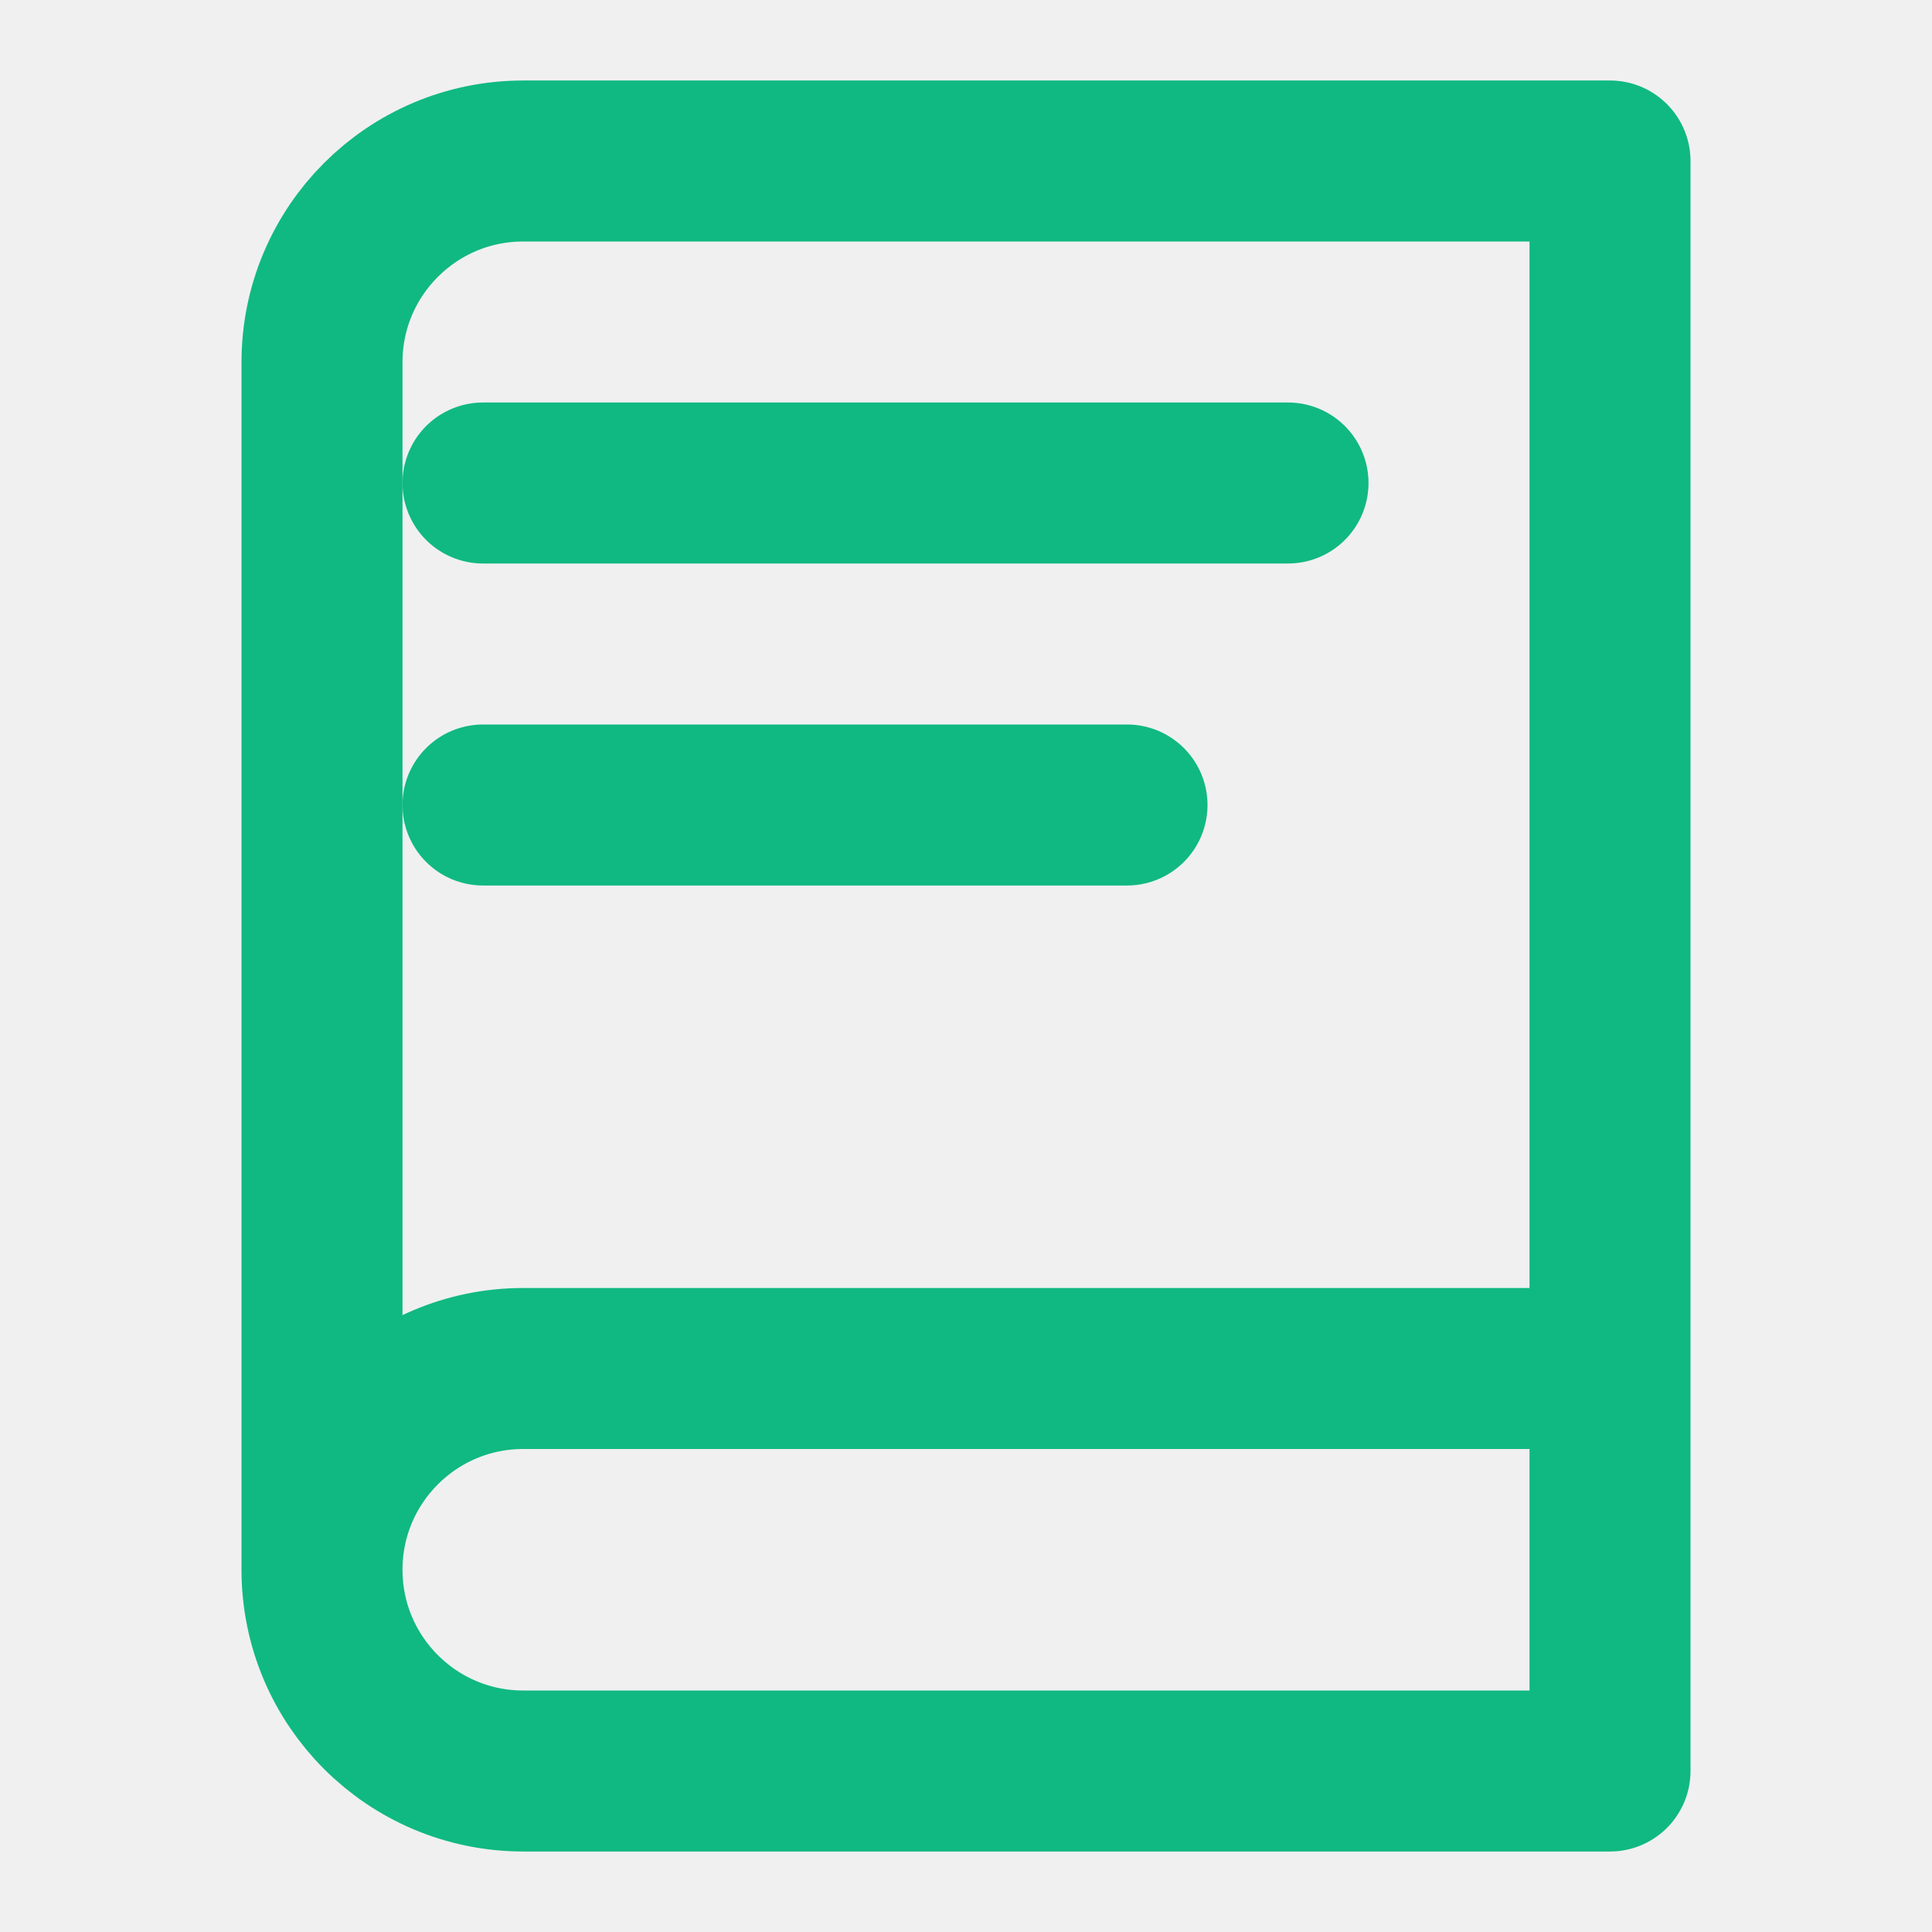
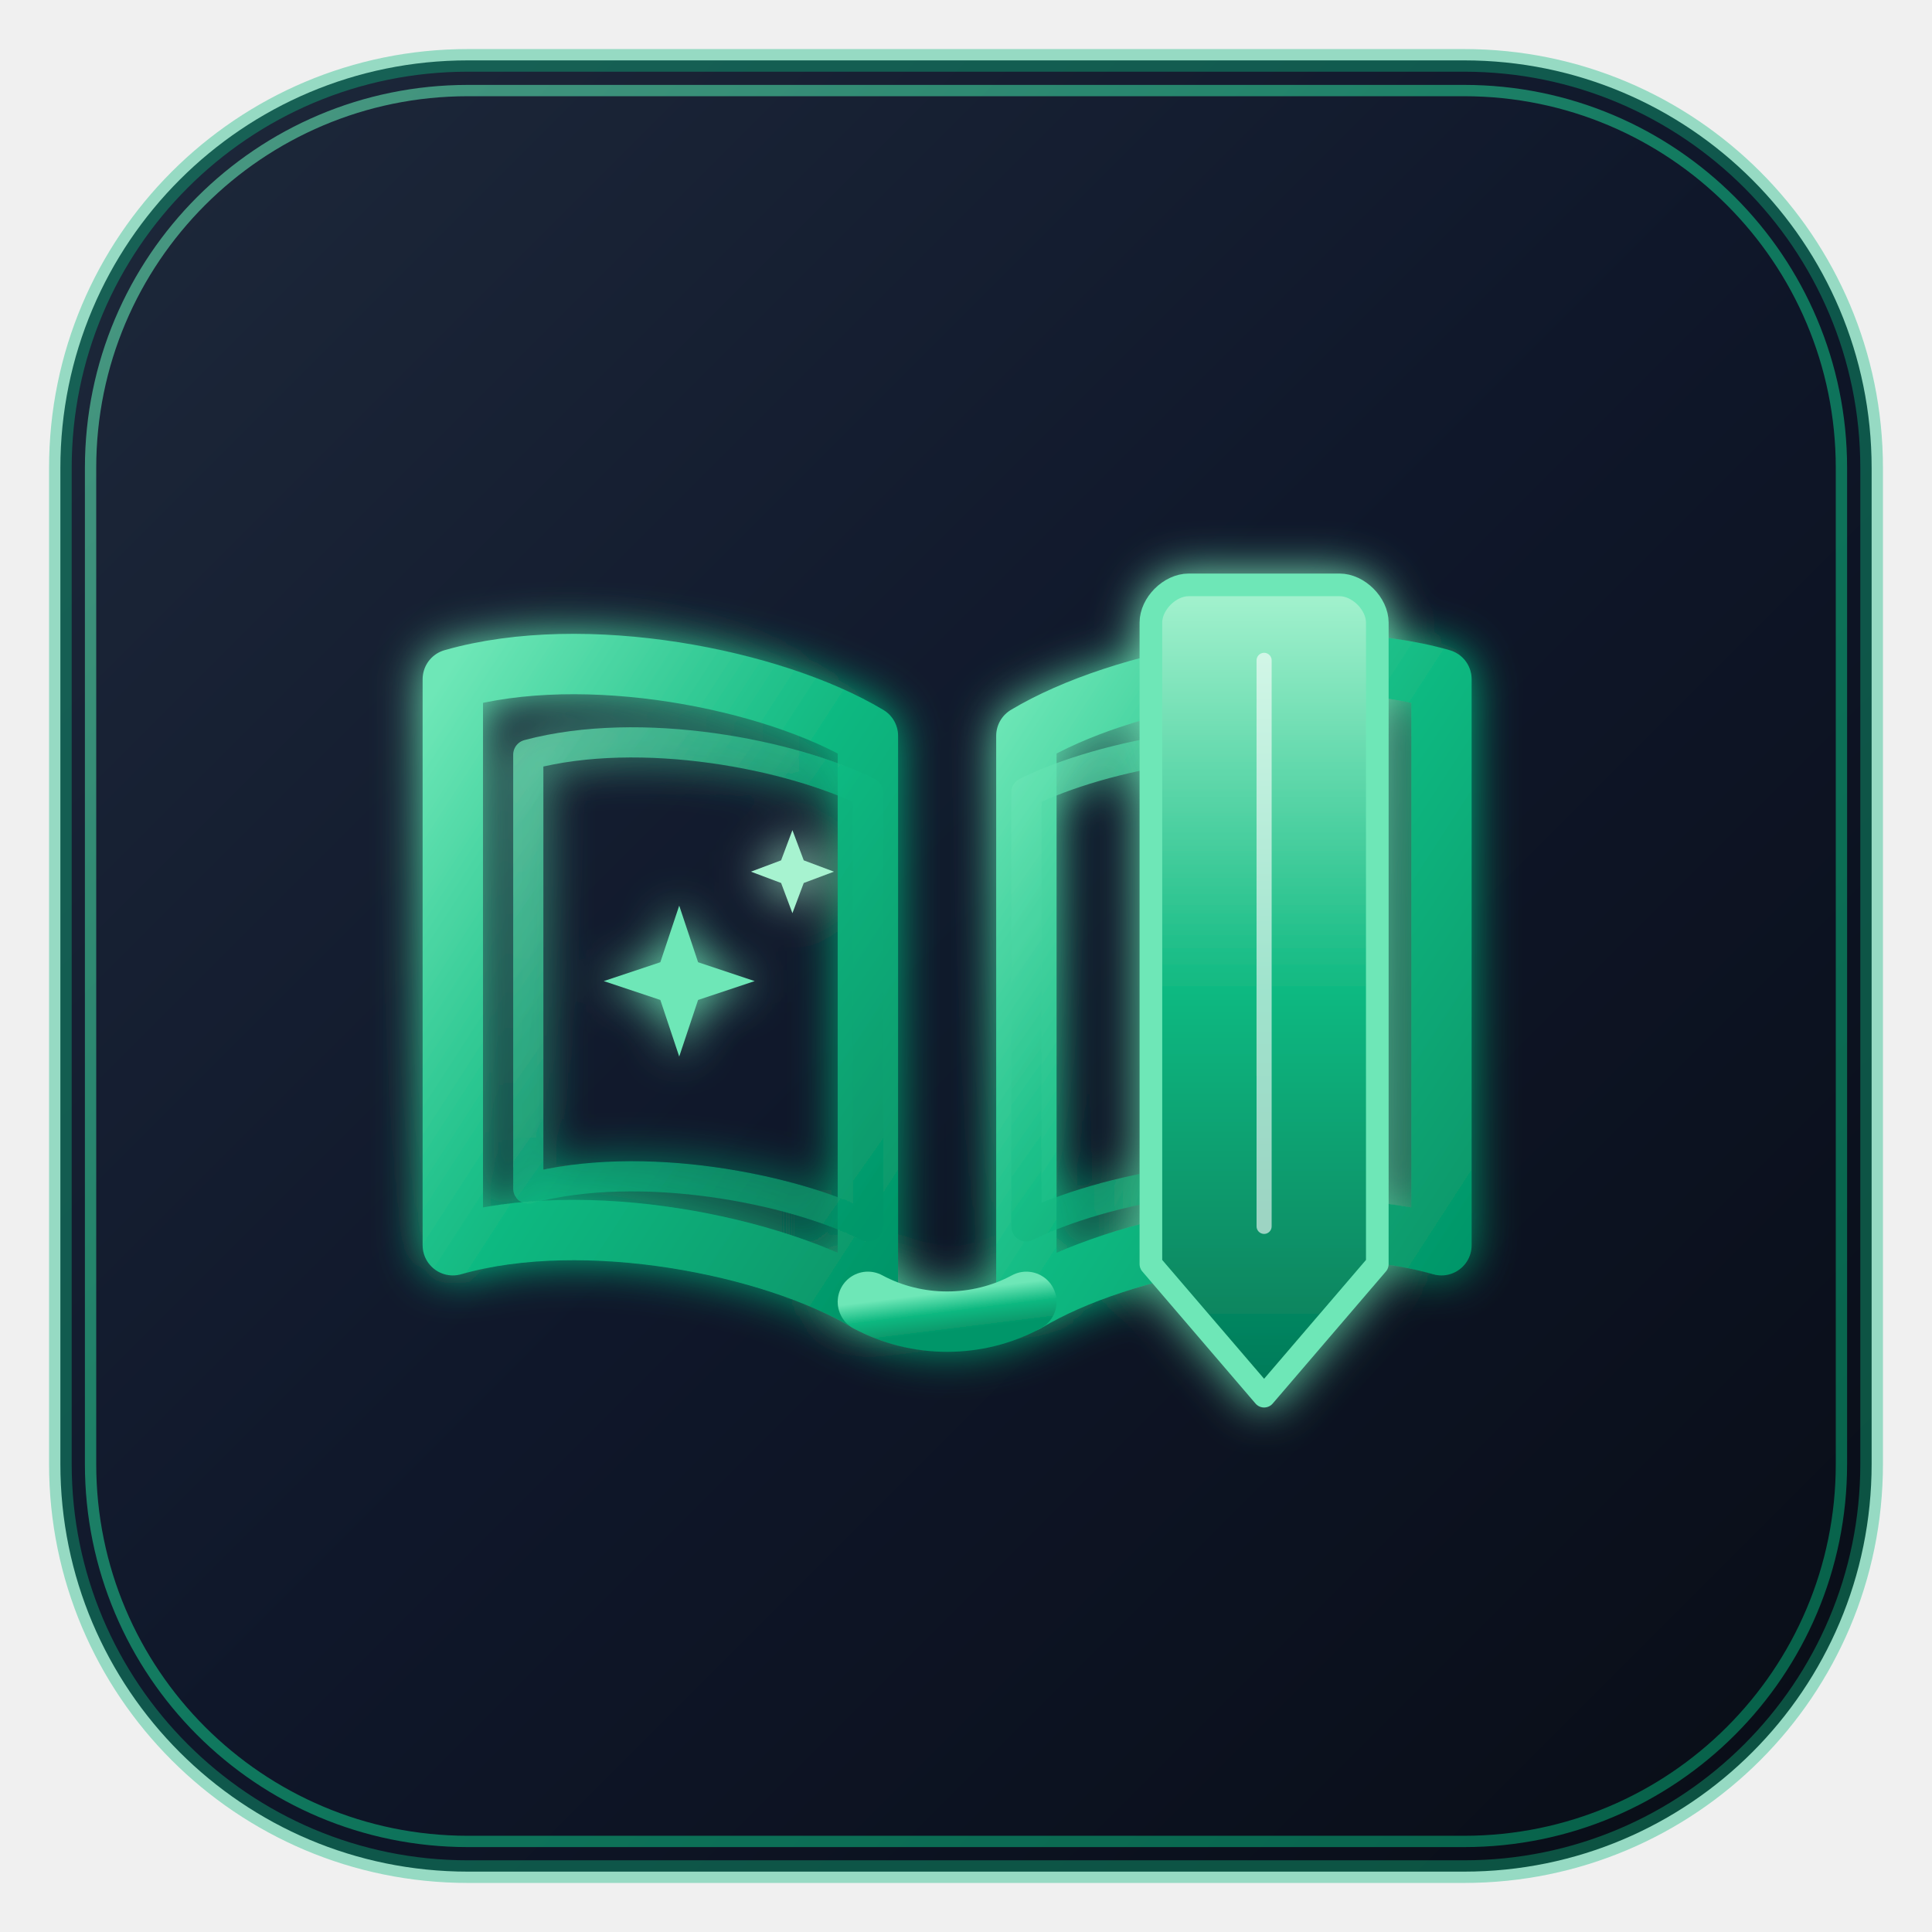
- <svg xmlns="http://www.w3.org/2000/svg" viewBox="0 0 24 24" fill="none" stroke="#10b981" stroke-width="2" stroke-linecap="round" stroke-linejoin="round">
-   <path d="M4 19.5v-15A2.5 2.5 0 0 1 6.5 2H20v20H6.5a2.5 2.5 0 0 1 0-5H20" />
-   <path d="M6 6h10" />
-   <path d="M6 10h8" />
+ <svg xmlns="http://www.w3.org/2000/svg" viewBox="0 0 512 512" width="100%" height="100%">
+   <defs>
+     <linearGradient id="bgGrad" x1="0%" y1="0%" x2="100%" y2="100%">
+       <stop offset="0%" stop-color="#1e293b" />
+       <stop offset="50%" stop-color="#0f172a" />
+       <stop offset="100%" stop-color="#090d16" />
+     </linearGradient>
+     <linearGradient id="emeraldGrad" x1="0%" y1="0%" x2="100%" y2="100%">
+       <stop offset="0%" stop-color="#6ee7b7" />
+       <stop offset="50%" stop-color="#10b981" />
+       <stop offset="100%" stop-color="#059669" />
+     </linearGradient>
+     <linearGradient id="bookmarkGrad" x1="0%" y1="0%" x2="0%" y2="100%">
+       <stop offset="0%" stop-color="#a7f3d0" />
+       <stop offset="50%" stop-color="#10b981" />
+       <stop offset="100%" stop-color="#047857" />
+     </linearGradient>
+     <filter id="emeraldGlow" x="-20%" y="-20%" width="140%" height="140%">
+       <feGaussianBlur stdDeviation="6" result="blur" />
+       <feComposite in="SourceGraphic" in2="blur" operator="over" />
+     </filter>
+   </defs>
+   <rect x="16" y="16" width="480" height="480" rx="108" fill="url(#bgGrad)" stroke="#10b981" stroke-width="6" stroke-opacity="0.4" />
+   <rect x="24" y="24" width="464" height="464" rx="100" fill="none" stroke="url(#emeraldGrad)" stroke-width="3" stroke-opacity="0.6" />
+   <g filter="url(#emeraldGlow)">
+     <path d="M 120 180 C 155 170, 205 180, 230 195 L 230 345 C 205 330, 155 320, 120 330 Z" fill="none" stroke="url(#emeraldGrad)" stroke-width="16" stroke-linecap="round" stroke-linejoin="round" />
+     <path d="M 140 200 C 170 192, 210 200, 230 210 L 230 325 C 210 315, 170 307, 140 315 Z" fill="none" stroke="url(#emeraldGrad)" stroke-width="8" stroke-linecap="round" stroke-linejoin="round" opacity="0.7" />
+     <path d="M 382 180 C 347 170, 297 180, 272 195 L 272 345 C 297 330, 347 320, 382 330 Z" fill="none" stroke="url(#emeraldGrad)" stroke-width="16" stroke-linecap="round" stroke-linejoin="round" />
+     <path d="M 362 200 C 332 192, 292 200, 272 210 L 272 325 C 292 315, 332 307, 362 315 Z" fill="none" stroke="url(#emeraldGrad)" stroke-width="8" stroke-linecap="round" stroke-linejoin="round" opacity="0.7" />
+     <path d="M 230 345 C 243 352, 259 352, 272 345" fill="none" stroke="url(#emeraldGrad)" stroke-width="16" stroke-linecap="round" />
+     <path d="M 315 155 L 355 155 C 360 155, 365 160, 365 165 L 365 335 L 335 370 L 305 335 L 305 165 C 305 160, 310 155, 315 155 Z" fill="url(#bookmarkGrad)" stroke="#6ee7b7" stroke-width="6" stroke-linejoin="round" />
+     <path d="M 335 175 L 335 325" fill="none" stroke="#ffffff" stroke-width="4" stroke-linecap="round" opacity="0.6" />
+     <path d="M 180 240 L 185 255 L 200 260 L 185 265 L 180 280 L 175 265 L 160 260 L 175 255 Z" fill="#6ee7b7" />
+     <path d="M 210 220 L 213 228 L 221 231 L 213 234 L 210 242 L 207 234 L 199 231 L 207 228 Z" fill="#a7f3d0" />
+   </g>
</svg>
